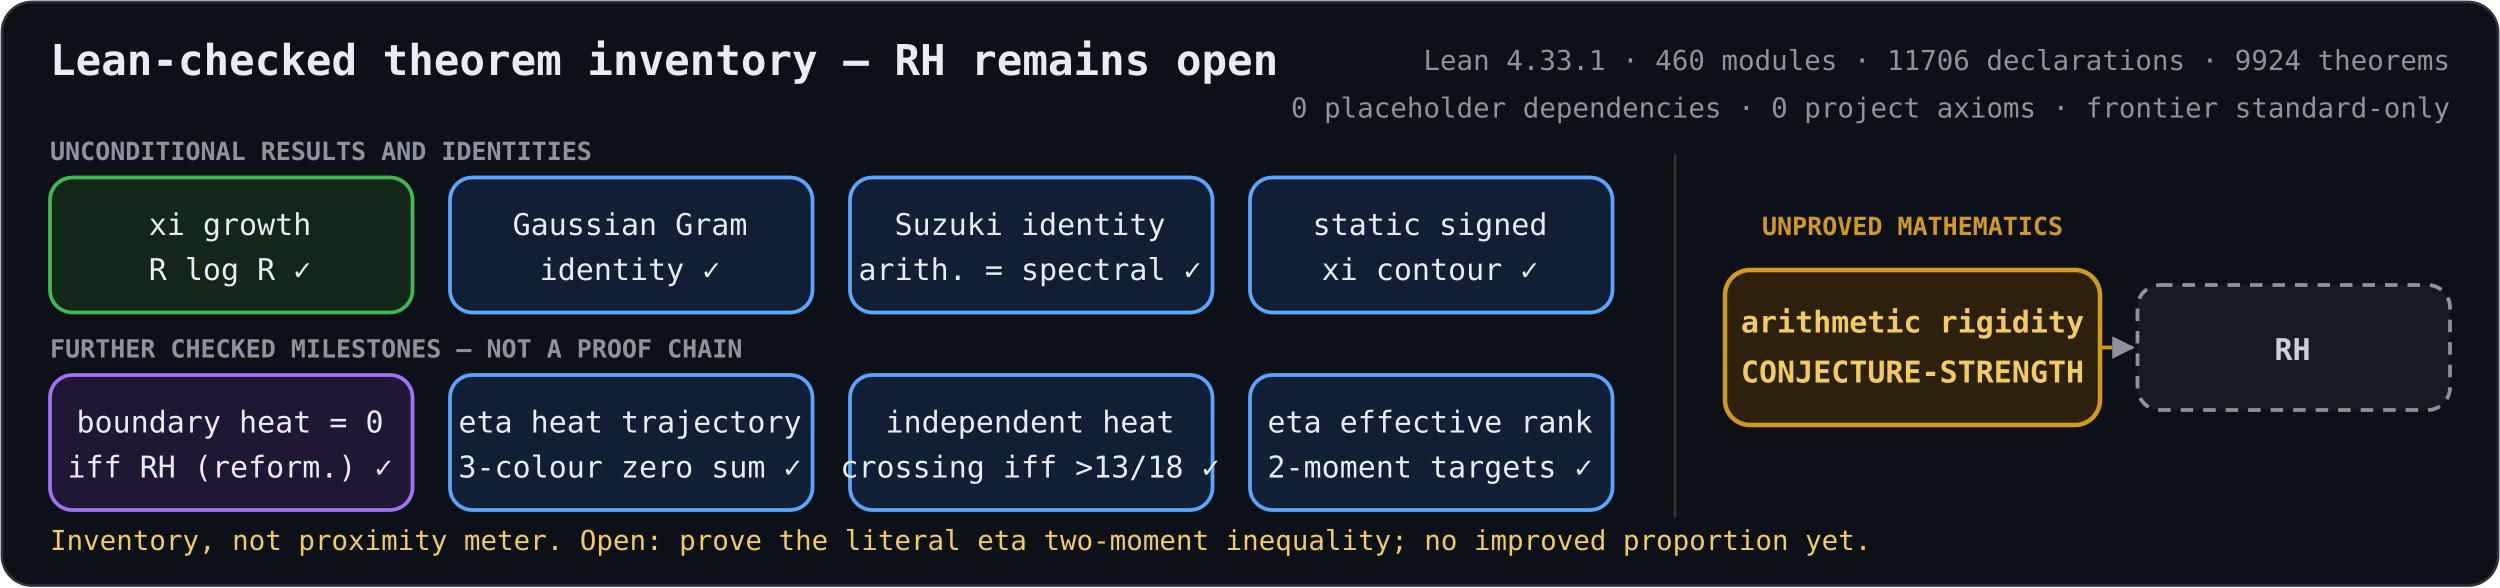
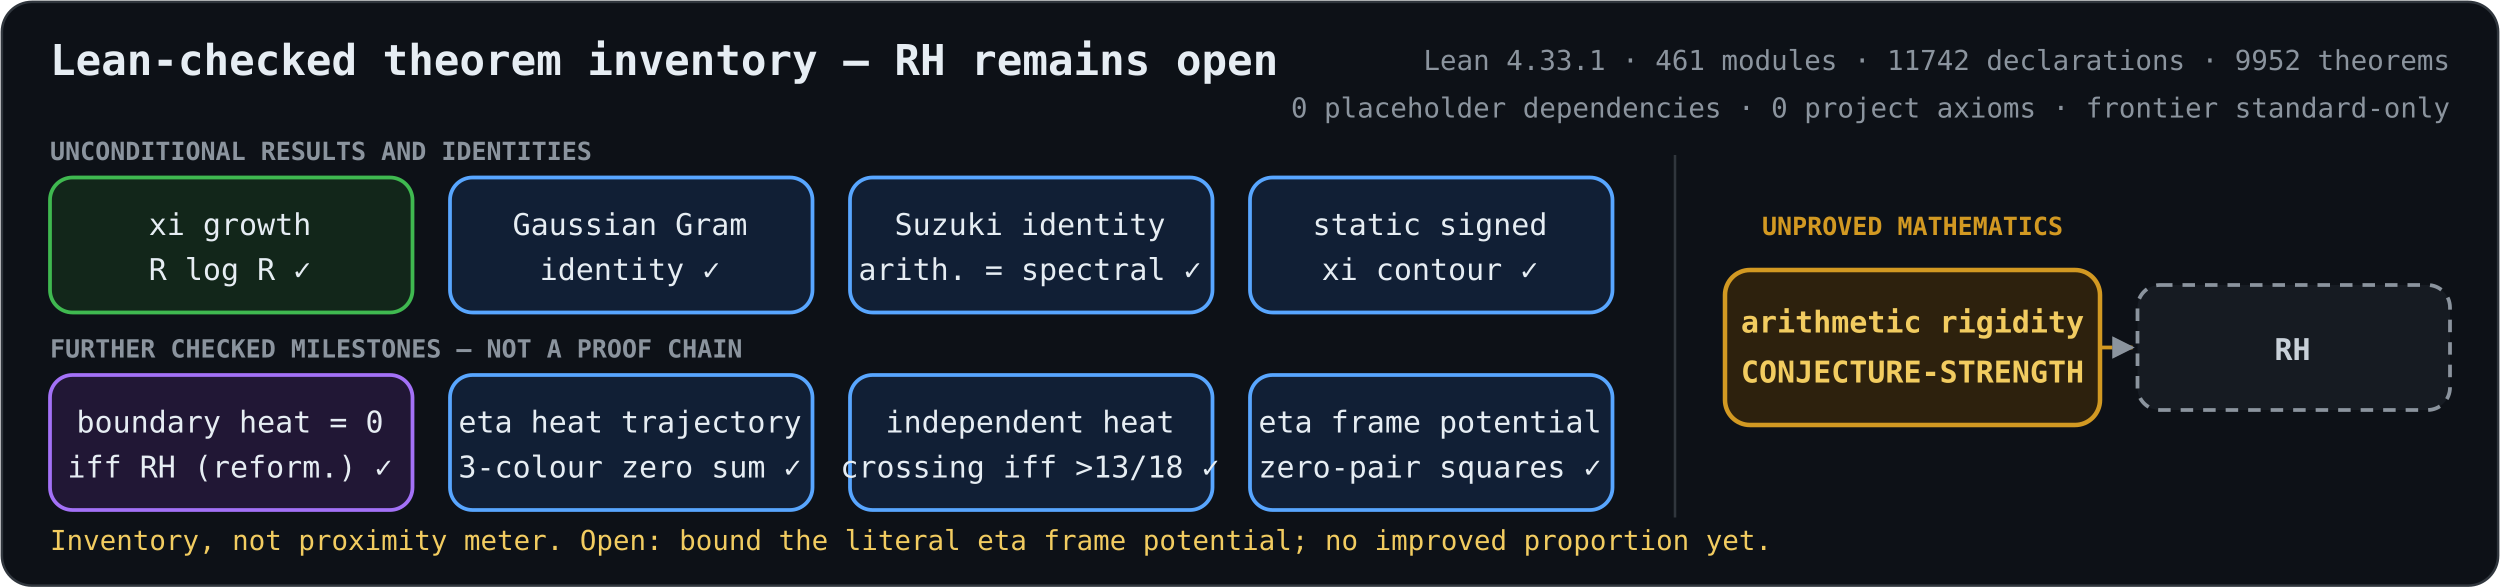
<svg xmlns="http://www.w3.org/2000/svg" role="img" aria-labelledby="title description" viewBox="0 0 1000 235">
  <defs>
    <marker id="arrow" viewBox="0 0 10 10" refX="9" refY="5" markerWidth="6" markerHeight="6" orient="auto-start-reverse">
      <path d="M 0 0 L 10 5 L 0 10 z" fill="#8b949e" />
    </marker>
    <style>
      .bg { fill: #0d1117; stroke: #30363d; }
      text { fill: #e6edf3; font-family: ui-monospace, SFMono-Regular, Menlo, Consolas, monospace; font-size: 12px; text-anchor: middle; }
      .heading { font-size: 17px; font-weight: 700; text-anchor: start; }
      .metrics { fill: #8b949e; font-size: 11px; text-anchor: end; }
      .proved rect { fill: #12261a; stroke: #3fb950; stroke-width: 1.5; }
      .proved.equivalence rect { fill: #211735; stroke: #a371f7; }
      .proved.bridge rect { fill: #111f35; stroke: #58a6ff; }
      .proved.reduction rect { fill: #102a2c; stroke: #39c5cf; }
      .open rect { fill: #2d210d; stroke: #d29922; stroke-width: 1.8; }
      .goal rect { fill: #161b22; stroke: #8b949e; stroke-width: 1.5; stroke-dasharray: 5 4; }
      .open text { fill: #f2cc60; font-weight: 700; }
      .goal text { fill: #c9d1d9; font-weight: 700; }
      .open-edge { fill: none; stroke: #d29922; stroke-width: 1.5; stroke-dasharray: 5 4; marker-end: url(#arrow); }
      .section { fill: #8b949e; font-size: 10px; font-weight: 700; text-anchor: start; }
      .gap-label { fill: #d29922; font-size: 10px; font-weight: 700; }
      .frontier { fill: #f2cc60; font-size: 11px; text-anchor: start; }
    </style>
  </defs>
  <rect class="bg" x="0.75" y="0.75" width="998.5" height="233.5" rx="12" />
  <text class="heading" x="20" y="30">Lean-checked theorem inventory — RH remains open</text>
-   <text class="metrics" x="980" y="28">Lean 4.33.1 · 460 modules · 11706 declarations · 9924 theorems</text>
+   <text class="metrics" x="980" y="28">Lean 4.33.1 · 461 modules · 11742 declarations · 9952 theorems</text>
  <text class="metrics" x="980" y="47">0 placeholder dependencies · 0 project axioms · frontier standard-only</text>
  <text class="section" x="20" y="64">UNCONDITIONAL RESULTS AND IDENTITIES</text>
  <text class="section" x="20" y="143">FURTHER CHECKED MILESTONES — NOT A PROOF CHAIN</text>
  <line x1="670" y1="62" x2="670" y2="207" stroke="#30363d" />
  <text class="gap-label" x="765" y="94">UNPROVED MATHEMATICS</text>
  <path class="open-edge" d="M840 139 H853" />
  <g class="proved unconditional">
    <rect x="20" y="71" width="145" height="54" rx="9" />
    <text x="92" y="94">xi growth</text>
    <text x="92" y="112">R log R  ✓</text>
  </g>
  <g class="proved bridge">
    <rect x="180" y="71" width="145" height="54" rx="9" />
    <text x="252" y="94">Gaussian Gram</text>
    <text x="252" y="112">identity  ✓</text>
  </g>
  <g class="proved bridge">
    <rect x="340" y="71" width="145" height="54" rx="9" />
    <text x="412" y="94">Suzuki identity</text>
    <text x="412" y="112">arith. = spectral  ✓</text>
  </g>
  <g class="proved bridge">
    <rect x="500" y="71" width="145" height="54" rx="9" />
    <text x="572" y="94">static signed</text>
    <text x="572" y="112">xi contour  ✓</text>
  </g>
  <g class="proved equivalence">
    <rect x="20" y="150" width="145" height="54" rx="9" />
    <text x="92" y="173">boundary heat = 0</text>
    <text x="92" y="191">iff RH (reform.)  ✓</text>
  </g>
  <g class="proved bridge">
    <rect x="180" y="150" width="145" height="54" rx="9" />
    <text x="252" y="173">eta heat trajectory</text>
    <text x="252" y="191">3-colour zero sum  ✓</text>
  </g>
  <g class="proved bridge">
    <rect x="340" y="150" width="145" height="54" rx="9" />
    <text x="412" y="173">independent heat</text>
    <text x="412" y="191">crossing iff &gt;13/18  ✓</text>
  </g>
  <g class="proved bridge">
    <rect x="500" y="150" width="145" height="54" rx="9" />
-     <text x="572" y="173">eta effective rank</text>
-     <text x="572" y="191">2-moment targets  ✓</text>
+     <text x="572" y="173">eta frame potential</text>
+     <text x="572" y="191">zero-pair squares  ✓</text>
  </g>
  <g class="open">
    <rect x="690" y="108" width="150" height="62" rx="10" />
    <text x="765" y="133">arithmetic rigidity</text>
    <text x="765" y="153">CONJECTURE-STRENGTH</text>
  </g>
  <g class="goal">
    <rect x="855" y="114" width="125" height="50" rx="9" />
    <text x="917" y="144">RH</text>
  </g>
-   <text class="frontier" x="20" y="220">Inventory, not proximity meter. Open: prove the literal eta two-moment inequality; no improved proportion yet.</text>
+   <text class="frontier" x="20" y="220">Inventory, not proximity meter. Open: bound the literal eta frame potential; no improved proportion yet.</text>
</svg>
